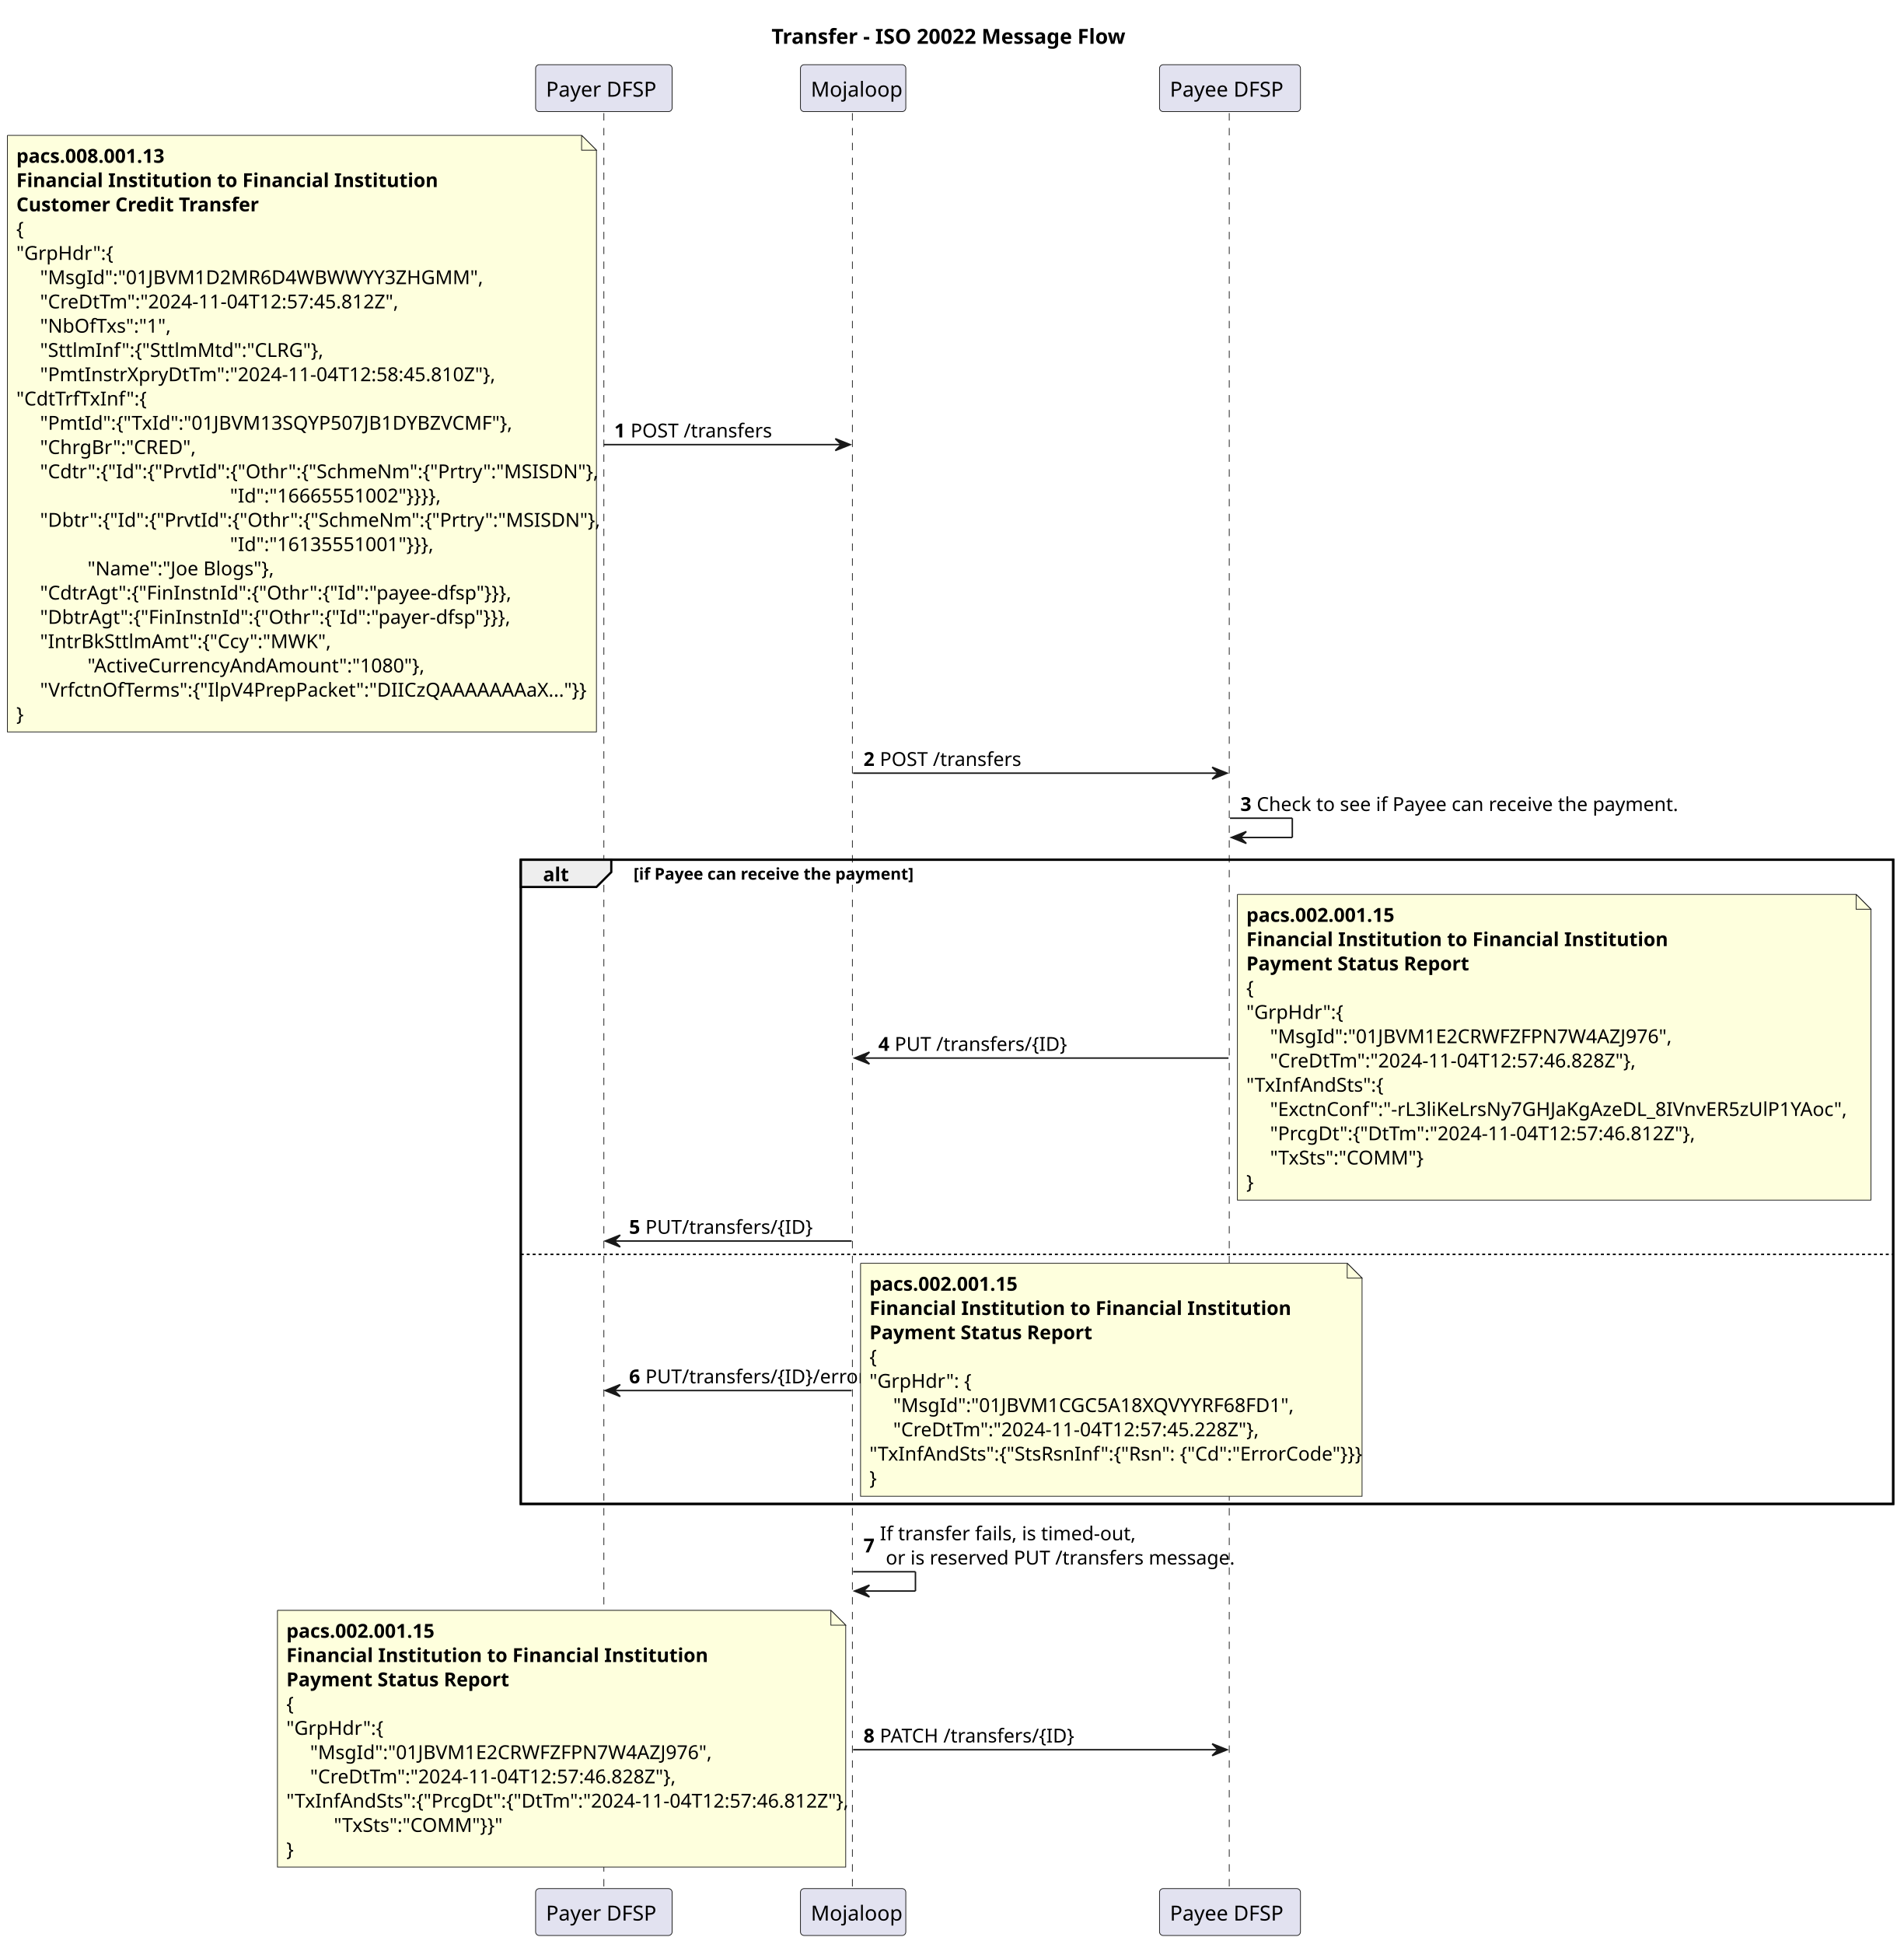
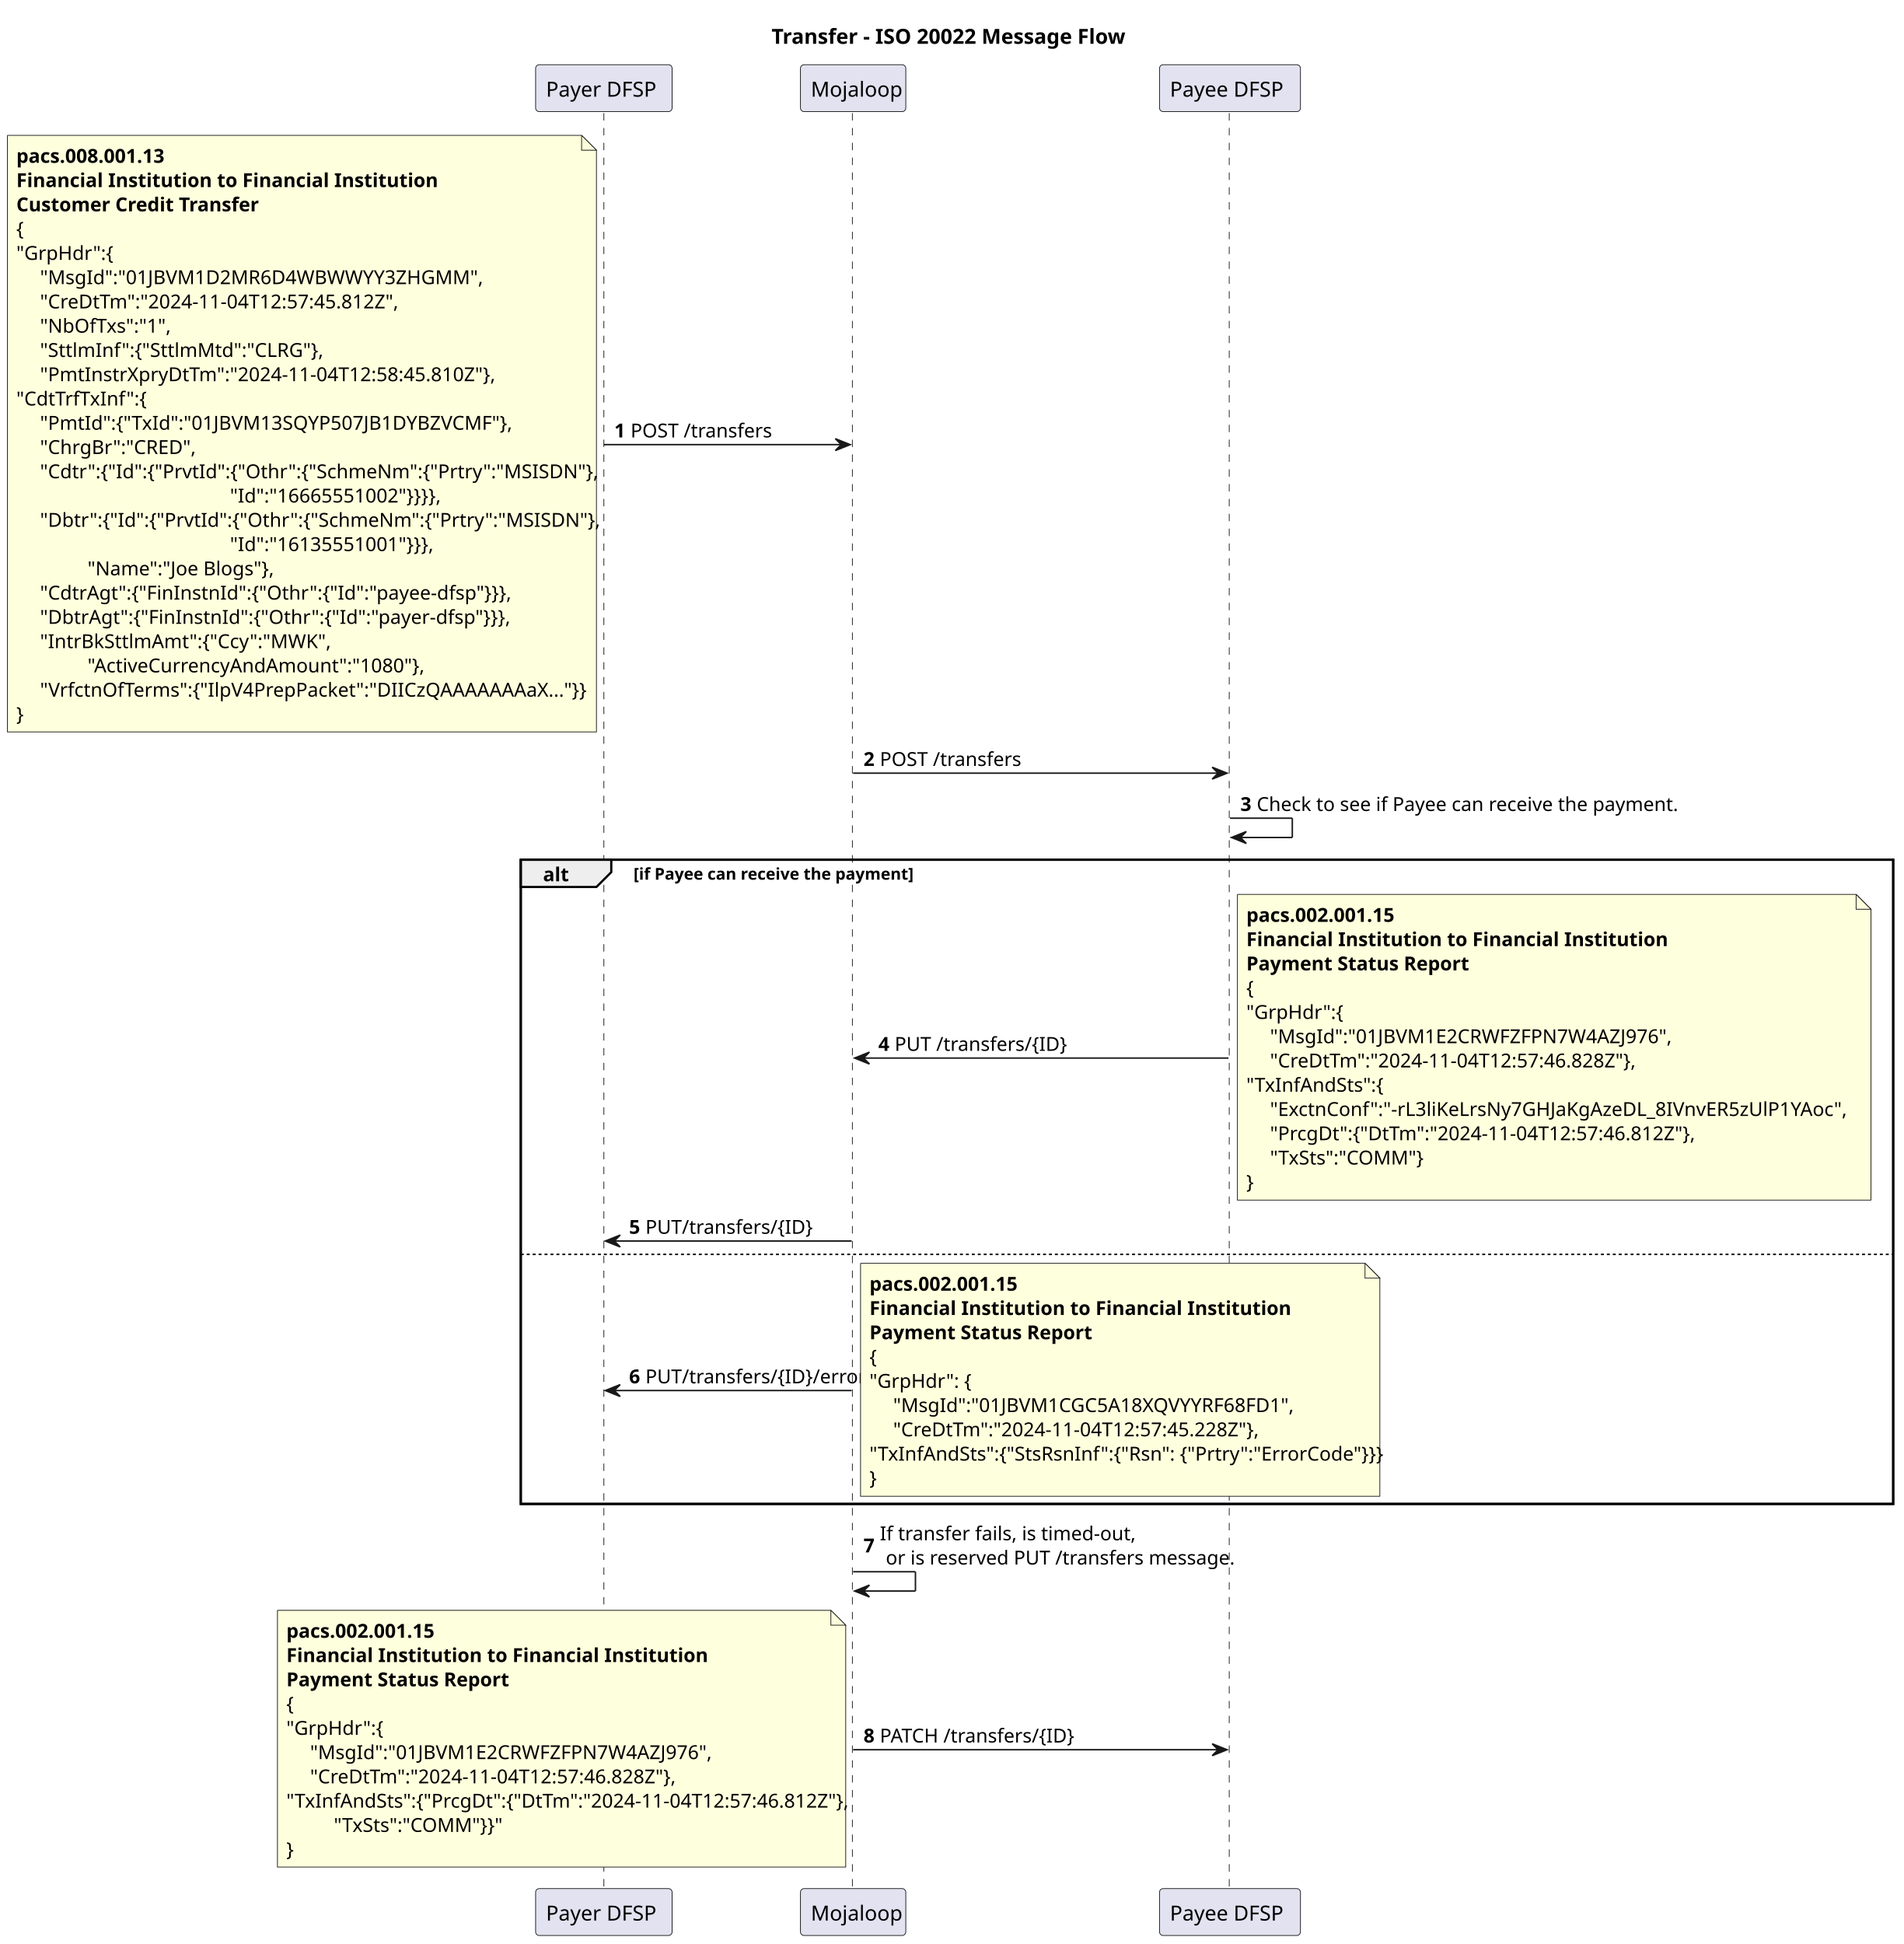
<svg xmlns="http://www.w3.org/2000/svg" contentStyleType="text/css" height="1310px" preserveAspectRatio="none" style="width:1283px;height:1310px;background:#FFFFFF;" version="1.1" viewBox="0 0 1283 1310" width="1283px" zoomAndPan="magnify">
  <defs />
  <g>
-     <rect height="27.609" style="stroke:#00000000;stroke-width:1.0;fill:none;" width="255" x="515" y="10" />
    <text fill="#000000" font-family="sans-serif" font-size="14" font-weight="bold" lengthAdjust="spacing" textLength="245" x="520" y="29.533">Transfer - ISO 20022 Message Flow</text>
-     <rect height="434.086" style="stroke:#000000;stroke-width:1.5;fill:none;" width="925" x="351" y="579.359" />
-     <line style="stroke:#181818;stroke-width:0.5;fill:none;stroke-dasharray:5.0,5.0;" x1="407" x2="407" y1="76.219" y2="1273.664" />
-     <line style="stroke:#181818;stroke-width:0.5;fill:none;stroke-dasharray:5.0,5.0;" x1="574.5" x2="574.5" y1="76.219" y2="1273.664" />
-     <line style="stroke:#181818;stroke-width:0.5;fill:none;stroke-dasharray:5.0,5.0;" x1="828.5" x2="828.5" y1="76.219" y2="1273.664" />
+     <rect fill="none" height="434.086" style="stroke:#000000;stroke-width:1.5;" width="925" x="351" y="579.359" />
+     <line style="stroke:#181818;stroke-width:0.5;stroke-dasharray:5.0,5.0;" x1="407" x2="407" y1="76.219" y2="1273.664" />
+     <line style="stroke:#181818;stroke-width:0.5;stroke-dasharray:5.0,5.0;" x1="574.5" x2="574.5" y1="76.219" y2="1273.664" />
+     <line style="stroke:#181818;stroke-width:0.5;stroke-dasharray:5.0,5.0;" x1="828.5" x2="828.5" y1="76.219" y2="1273.664" />
    <rect fill="#E2E2F0" height="31.609" rx="2.5" ry="2.5" style="stroke:#181818;stroke-width:0.5;" width="92" x="361" y="43.609" />
    <text fill="#000000" font-family="sans-serif" font-size="14" lengthAdjust="spacing" textLength="78" x="368" y="65.143">Payer DFSP</text>
    <rect fill="#E2E2F0" height="31.609" rx="2.5" ry="2.5" style="stroke:#181818;stroke-width:0.5;" width="92" x="361" y="1272.664" />
    <text fill="#000000" font-family="sans-serif" font-size="14" lengthAdjust="spacing" textLength="78" x="368" y="1294.197">Payer DFSP</text>
    <rect fill="#E2E2F0" height="31.609" rx="2.5" ry="2.5" style="stroke:#181818;stroke-width:0.5;" width="71" x="539.5" y="43.609" />
    <text fill="#000000" font-family="sans-serif" font-size="14" lengthAdjust="spacing" textLength="57" x="546.5" y="65.143">Mojaloop</text>
    <rect fill="#E2E2F0" height="31.609" rx="2.5" ry="2.5" style="stroke:#181818;stroke-width:0.5;" width="71" x="539.5" y="1272.664" />
    <text fill="#000000" font-family="sans-serif" font-size="14" lengthAdjust="spacing" textLength="57" x="546.5" y="1294.197">Mojaloop</text>
    <rect fill="#E2E2F0" height="31.609" rx="2.5" ry="2.5" style="stroke:#181818;stroke-width:0.5;" width="95" x="781.5" y="43.609" />
    <text fill="#000000" font-family="sans-serif" font-size="14" lengthAdjust="spacing" textLength="81" x="788.5" y="65.143">Payee DFSP</text>
    <rect fill="#E2E2F0" height="31.609" rx="2.5" ry="2.5" style="stroke:#181818;stroke-width:0.5;" width="95" x="781.5" y="1272.664" />
    <text fill="#000000" font-family="sans-serif" font-size="14" lengthAdjust="spacing" textLength="81" x="788.5" y="1294.197">Payee DFSP</text>
    <polygon fill="#181818" points="563,295.613,573,299.613,563,303.613,567,299.613" style="stroke:#181818;stroke-width:1.0;" />
    <line style="stroke:#181818;stroke-width:1.0;" x1="407" x2="569" y1="299.613" y2="299.613" />
    <text fill="#000000" font-family="sans-serif" font-size="13" font-weight="bold" lengthAdjust="spacing" textLength="7" x="414" y="294.757">1</text>
    <text fill="#000000" font-family="sans-serif" font-size="13" lengthAdjust="spacing" textLength="93" x="425" y="294.757">POST /transfers</text>
    <path d="M5,91.219 L5,493.219 L402,493.219 L402,101.219 L392,91.219 L5,91.219 " fill="#FEFFDD" style="stroke:#181818;stroke-width:0.5;" />
    <path d="M392,91.219 L392,101.219 L402,101.219 L392,91.219 " fill="#FEFFDD" style="stroke:#181818;stroke-width:0.5;" />
    <text fill="#000000" font-family="sans-serif" font-size="13" font-weight="bold" lengthAdjust="spacing" textLength="97" x="11" y="109.714">pacs.008.001.13</text>
    <text fill="#000000" font-family="sans-serif" font-size="13" font-weight="bold" lengthAdjust="spacing" textLength="270" x="11" y="126.065">Financial Institution to Financial Institution</text>
    <text fill="#000000" font-family="sans-serif" font-size="13" lengthAdjust="spacing" textLength="4" x="281" y="126.065"> </text>
    <text fill="#000000" font-family="sans-serif" font-size="13" font-weight="bold" lengthAdjust="spacing" textLength="158" x="11" y="142.417">Customer Credit Transfer</text>
    <text fill="#000000" font-family="sans-serif" font-size="13" lengthAdjust="spacing" textLength="4" x="11" y="158.769">{</text>
    <text fill="#000000" font-family="sans-serif" font-size="13" lengthAdjust="spacing" textLength="59" x="11" y="175.12">"GrpHdr":{</text>
    <text fill="#000000" font-family="sans-serif" font-size="13" lengthAdjust="spacing" textLength="299" x="27" y="191.472">"MsgId":"01JBVM1D2MR6D4WBWWYY3ZHGMM",</text>
    <text fill="#000000" font-family="sans-serif" font-size="13" lengthAdjust="spacing" textLength="232" x="27" y="207.823">"CreDtTm":"2024-11-04T12:57:45.812Z",</text>
    <text fill="#000000" font-family="sans-serif" font-size="13" lengthAdjust="spacing" textLength="85" x="27" y="224.175">"NbOfTxs":"1",</text>
    <text fill="#000000" font-family="sans-serif" font-size="13" lengthAdjust="spacing" textLength="182" x="27" y="240.526">"SttlmInf":{"SttlmMtd":"CLRG"},</text>
    <text fill="#000000" font-family="sans-serif" font-size="13" lengthAdjust="spacing" textLength="290" x="27" y="256.878">"PmtInstrXpryDtTm":"2024-11-04T12:58:45.810Z"},</text>
    <text fill="#000000" font-family="sans-serif" font-size="13" lengthAdjust="spacing" textLength="79" x="11" y="273.229">"CdtTrfTxInf":{</text>
    <text fill="#000000" font-family="sans-serif" font-size="13" lengthAdjust="spacing" textLength="322" x="27" y="289.581">"PmtId":{"TxId":"01JBVM13SQYP507JB1DYBZVCMF"},</text>
    <text fill="#000000" font-family="sans-serif" font-size="13" lengthAdjust="spacing" textLength="104" x="27" y="305.933">"ChrgBr":"CRED",</text>
    <text fill="#000000" font-family="sans-serif" font-size="13" lengthAdjust="spacing" textLength="352" x="27" y="322.284">"Cdtr":{"Id":{"PrvtId":{"Othr":{"SchmeNm":{"Prtry":"MSISDN"},</text>
    <text fill="#000000" font-family="sans-serif" font-size="13" lengthAdjust="spacing" textLength="131" x="155" y="338.636">"Id":"16665551002"}}}},</text>
    <text fill="#000000" font-family="sans-serif" font-size="13" lengthAdjust="spacing" textLength="352" x="27" y="354.987">"Dbtr":{"Id":{"PrvtId":{"Othr":{"SchmeNm":{"Prtry":"MSISDN"},</text>
    <text fill="#000000" font-family="sans-serif" font-size="13" lengthAdjust="spacing" textLength="127" x="155" y="371.339">"Id":"16135551001"}}},</text>
    <text fill="#000000" font-family="sans-serif" font-size="13" lengthAdjust="spacing" textLength="123" x="59" y="387.69">"Name":"Joe Blogs"},</text>
    <text fill="#000000" font-family="sans-serif" font-size="13" lengthAdjust="spacing" textLength="292" x="27" y="404.042">"CdtrAgt":{"FinInstnId":{"Othr":{"Id":"payee-dfsp"}}},</text>
    <text fill="#000000" font-family="sans-serif" font-size="13" lengthAdjust="spacing" textLength="289" x="27" y="420.394">"DbtrAgt":{"FinInstnId":{"Othr":{"Id":"payer-dfsp"}}},</text>
    <text fill="#000000" font-family="sans-serif" font-size="13" lengthAdjust="spacing" textLength="191" x="27" y="436.745">"IntrBkSttlmAmt":{"Ccy":"MWK",</text>
    <text fill="#000000" font-family="sans-serif" font-size="13" lengthAdjust="spacing" textLength="215" x="59" y="453.097">"ActiveCurrencyAndAmount":"1080"},</text>
    <text fill="#000000" font-family="sans-serif" font-size="13" lengthAdjust="spacing" textLength="360" x="27" y="469.448">"VrfctnOfTerms":{"IlpV4PrepPacket":"DIICzQAAAAAAAaX..."}}</text>
    <text fill="#000000" font-family="sans-serif" font-size="13" lengthAdjust="spacing" textLength="4" x="11" y="485.8">}</text>
    <polygon fill="#181818" points="817,517.008,827,521.008,817,525.008,821,521.008" style="stroke:#181818;stroke-width:1.0;" />
    <line style="stroke:#181818;stroke-width:1.0;" x1="575" x2="823" y1="521.008" y2="521.008" />
    <text fill="#000000" font-family="sans-serif" font-size="13" font-weight="bold" lengthAdjust="spacing" textLength="7" x="582" y="516.151">2</text>
    <text fill="#000000" font-family="sans-serif" font-size="13" lengthAdjust="spacing" textLength="97" x="593" y="516.151">POST  /transfers</text>
    <line style="stroke:#181818;stroke-width:1.0;" x1="829" x2="871" y1="551.359" y2="551.359" />
    <line style="stroke:#181818;stroke-width:1.0;" x1="871" x2="871" y1="551.359" y2="564.359" />
    <line style="stroke:#181818;stroke-width:1.0;" x1="830" x2="871" y1="564.359" y2="564.359" />
    <polygon fill="#181818" points="840,560.359,830,564.359,840,568.359,836,564.359" style="stroke:#181818;stroke-width:1.0;" />
    <text fill="#000000" font-family="sans-serif" font-size="13" font-weight="bold" lengthAdjust="spacing" textLength="7" x="836" y="546.503">3</text>
    <text fill="#000000" font-family="sans-serif" font-size="13" lengthAdjust="spacing" textLength="277" x="847" y="546.503">Check to see if Payee can receive the payment.</text>
    <path d="M351,579.359 L412,579.359 L412,587.711 L402,597.711 L351,597.711 L351,579.359 " fill="#EEEEEE" style="stroke:#000000;stroke-width:1.5;" />
    <rect fill="none" height="434.086" style="stroke:#000000;stroke-width:1.5;" width="925" x="351" y="579.359" />
    <text fill="#000000" font-family="sans-serif" font-size="13" font-weight="bold" lengthAdjust="spacing" textLength="16" x="366" y="593.855">alt</text>
    <text fill="#000000" font-family="sans-serif" font-size="11" font-weight="bold" lengthAdjust="spacing" textLength="189" x="427" y="592.778">[if Payee can receive the payment]</text>
    <polygon fill="#181818" points="586,708.996,576,712.996,586,716.996,582,712.996" style="stroke:#181818;stroke-width:1.0;" />
    <line style="stroke:#181818;stroke-width:1.0;" x1="580" x2="828" y1="712.996" y2="712.996" />
    <text fill="#000000" font-family="sans-serif" font-size="13" font-weight="bold" lengthAdjust="spacing" textLength="7" x="592" y="708.14">4</text>
    <text fill="#000000" font-family="sans-serif" font-size="13" lengthAdjust="spacing" textLength="107" x="603" y="708.14">PUT /transfers/{ID}</text>
    <path d="M834,602.711 L834,808.711 L1261,808.711 L1261,612.711 L1251,602.711 L834,602.711 " fill="#FEFFDD" style="stroke:#181818;stroke-width:0.5;" />
    <path d="M1251,602.711 L1251,612.711 L1261,612.711 L1251,602.711 " fill="#FEFFDD" style="stroke:#181818;stroke-width:0.5;" />
    <text fill="#000000" font-family="sans-serif" font-size="13" font-weight="bold" lengthAdjust="spacing" textLength="97" x="840" y="621.206">pacs.002.001.15</text>
    <text fill="#000000" font-family="sans-serif" font-size="13" font-weight="bold" lengthAdjust="spacing" textLength="270" x="840" y="637.558">Financial Institution to Financial Institution</text>
    <text fill="#000000" font-family="sans-serif" font-size="13" lengthAdjust="spacing" textLength="4" x="1110" y="637.558"> </text>
    <text fill="#000000" font-family="sans-serif" font-size="13" font-weight="bold" lengthAdjust="spacing" textLength="145" x="840" y="653.909">Payment Status Report</text>
    <text fill="#000000" font-family="sans-serif" font-size="13" lengthAdjust="spacing" textLength="4" x="840" y="670.261">{</text>
    <text fill="#000000" font-family="sans-serif" font-size="13" lengthAdjust="spacing" textLength="59" x="840" y="686.612">"GrpHdr":{</text>
    <text fill="#000000" font-family="sans-serif" font-size="13" lengthAdjust="spacing" textLength="277" x="856" y="702.964">"MsgId":"01JBVM1E2CRWFZFPN7W4AZJ976",</text>
    <text fill="#000000" font-family="sans-serif" font-size="13" lengthAdjust="spacing" textLength="236" x="856" y="719.315">"CreDtTm":"2024-11-04T12:57:46.828Z"},</text>
    <text fill="#000000" font-family="sans-serif" font-size="13" lengthAdjust="spacing" textLength="88" x="840" y="735.667">"TxInfAndSts":{</text>
    <text fill="#000000" font-family="sans-serif" font-size="13" lengthAdjust="spacing" textLength="390" x="856" y="752.019">"ExctnConf":"-rL3liKeLrsNy7GHJaKgAzeDL_8IVnvER5zUlP1YAoc",</text>
    <text fill="#000000" font-family="sans-serif" font-size="13" lengthAdjust="spacing" textLength="274" x="856" y="768.37">"PrcgDt":{"DtTm":"2024-11-04T12:57:46.812Z"},</text>
    <text fill="#000000" font-family="sans-serif" font-size="13" lengthAdjust="spacing" textLength="103" x="856" y="784.722">"TxSts":"COMM"}</text>
    <text fill="#000000" font-family="sans-serif" font-size="13" lengthAdjust="spacing" textLength="4" x="840" y="801.073">}</text>
    <polygon fill="#181818" points="418,832.281,408,836.281,418,840.281,414,836.281" style="stroke:#181818;stroke-width:1.0;" />
    <line style="stroke:#181818;stroke-width:1.0;" x1="412" x2="574" y1="836.281" y2="836.281" />
    <text fill="#000000" font-family="sans-serif" font-size="13" font-weight="bold" lengthAdjust="spacing" textLength="7" x="424" y="831.425">5</text>
    <text fill="#000000" font-family="sans-serif" font-size="13" lengthAdjust="spacing" textLength="103" x="435" y="831.425">PUT/transfers/{ID}</text>
    <line style="stroke:#000000;stroke-width:1.0;stroke-dasharray:2.0,2.0;" x1="351" x2="1276" y1="845.281" y2="845.281" />
    <polygon fill="#181818" points="418,933.039,408,937.039,418,941.039,414,937.039" style="stroke:#181818;stroke-width:1.0;" />
    <line style="stroke:#181818;stroke-width:1.0;" x1="412" x2="574" y1="937.039" y2="937.039" />
    <text fill="#000000" font-family="sans-serif" font-size="13" font-weight="bold" lengthAdjust="spacing" textLength="7" x="424" y="932.183">6</text>
    <text fill="#000000" font-family="sans-serif" font-size="13" lengthAdjust="spacing" textLength="133" x="435" y="932.183">PUT/transfers/{ID}/error</text>
-     <path d="M580,851.281 L580,1008.281 L918,1008.281 L918,861.281 L908,851.281 L580,851.281 " fill="#FEFFDD" style="stroke:#181818;stroke-width:0.5;" />
-     <path d="M908,851.281 L908,861.281 L918,861.281 L908,851.281 " fill="#FEFFDD" style="stroke:#181818;stroke-width:0.5;" />
+     <path d="M580,851.281 L580,1008.281 L930,1008.281 L930,861.281 L920,851.281 L580,851.281 " fill="#FEFFDD" style="stroke:#181818;stroke-width:0.5;" />
+     <path d="M920,851.281 L920,861.281 L930,861.281 L920,851.281 " fill="#FEFFDD" style="stroke:#181818;stroke-width:0.5;" />
    <text fill="#000000" font-family="sans-serif" font-size="13" font-weight="bold" lengthAdjust="spacing" textLength="97" x="586" y="869.776">pacs.002.001.15</text>
    <text fill="#000000" font-family="sans-serif" font-size="13" font-weight="bold" lengthAdjust="spacing" textLength="270" x="586" y="886.128">Financial Institution to Financial Institution</text>
    <text fill="#000000" font-family="sans-serif" font-size="13" lengthAdjust="spacing" textLength="4" x="856" y="886.128"> </text>
    <text fill="#000000" font-family="sans-serif" font-size="13" font-weight="bold" lengthAdjust="spacing" textLength="145" x="586" y="902.48">Payment Status Report</text>
    <text fill="#000000" font-family="sans-serif" font-size="13" lengthAdjust="spacing" textLength="4" x="586" y="918.831">{</text>
    <text fill="#000000" font-family="sans-serif" font-size="13" lengthAdjust="spacing" textLength="63" x="586" y="935.183">"GrpHdr": {</text>
    <text fill="#000000" font-family="sans-serif" font-size="13" lengthAdjust="spacing" textLength="276" x="602" y="951.534">"MsgId":"01JBVM1CGC5A18XQVYYRF68FD1",</text>
    <text fill="#000000" font-family="sans-serif" font-size="13" lengthAdjust="spacing" textLength="236" x="602" y="967.886">"CreDtTm":"2024-11-04T12:57:45.228Z"},</text>
-     <text fill="#000000" font-family="sans-serif" font-size="13" lengthAdjust="spacing" textLength="317" x="586" y="984.237">"TxInfAndSts":{"StsRsnInf":{"Rsn": {"Cd":"ErrorCode"}}}</text>
+     <text fill="#000000" font-family="sans-serif" font-size="13" lengthAdjust="spacing" textLength="329" x="586" y="984.237">"TxInfAndSts":{"StsRsnInf":{"Rsn": {"Prtry":"ErrorCode"}}}</text>
    <text fill="#000000" font-family="sans-serif" font-size="13" lengthAdjust="spacing" textLength="4" x="586" y="1000.589">}</text>
    <line style="stroke:#181818;stroke-width:1.0;" x1="575" x2="617" y1="1059.148" y2="1059.148" />
    <line style="stroke:#181818;stroke-width:1.0;" x1="617" x2="617" y1="1059.148" y2="1072.148" />
    <line style="stroke:#181818;stroke-width:1.0;" x1="576" x2="617" y1="1072.148" y2="1072.148" />
    <polygon fill="#181818" points="586,1068.148,576,1072.148,586,1076.148,582,1072.148" style="stroke:#181818;stroke-width:1.0;" />
    <text fill="#000000" font-family="sans-serif" font-size="13" font-weight="bold" lengthAdjust="spacing" textLength="7" x="582" y="1046.116">7</text>
    <text fill="#000000" font-family="sans-serif" font-size="13" lengthAdjust="spacing" textLength="160" x="593" y="1037.94">If transfer fails, is timed-out,</text>
    <text fill="#000000" font-family="sans-serif" font-size="13" lengthAdjust="spacing" textLength="225" x="597" y="1054.292">or is reserved PUT /transfers message.</text>
    <polygon fill="#181818" points="817,1175.082,827,1179.082,817,1183.082,821,1179.082" style="stroke:#181818;stroke-width:1.0;" />
    <line style="stroke:#181818;stroke-width:1.0;" x1="575" x2="823" y1="1179.082" y2="1179.082" />
    <text fill="#000000" font-family="sans-serif" font-size="13" font-weight="bold" lengthAdjust="spacing" textLength="7" x="582" y="1174.226">8</text>
    <text fill="#000000" font-family="sans-serif" font-size="13" lengthAdjust="spacing" textLength="125" x="593" y="1174.226">PATCH /transfers/{ID}</text>
    <path d="M187,1085.148 L187,1258.148 L570,1258.148 L570,1095.148 L560,1085.148 L187,1085.148 " fill="#FEFFDD" style="stroke:#181818;stroke-width:0.5;" />
    <path d="M560,1085.148 L560,1095.148 L570,1095.148 L560,1085.148 " fill="#FEFFDD" style="stroke:#181818;stroke-width:0.5;" />
    <text fill="#000000" font-family="sans-serif" font-size="13" font-weight="bold" lengthAdjust="spacing" textLength="97" x="193" y="1103.644">pacs.002.001.15</text>
    <text fill="#000000" font-family="sans-serif" font-size="13" font-weight="bold" lengthAdjust="spacing" textLength="270" x="193" y="1119.995">Financial Institution to Financial Institution</text>
    <text fill="#000000" font-family="sans-serif" font-size="13" font-weight="bold" lengthAdjust="spacing" textLength="145" x="193" y="1136.347">Payment Status Report</text>
    <text fill="#000000" font-family="sans-serif" font-size="13" lengthAdjust="spacing" textLength="4" x="193" y="1152.698">{</text>
    <text fill="#000000" font-family="sans-serif" font-size="13" lengthAdjust="spacing" textLength="59" x="193" y="1169.05">"GrpHdr":{</text>
    <text fill="#000000" font-family="sans-serif" font-size="13" lengthAdjust="spacing" textLength="277" x="209" y="1185.401">"MsgId":"01JBVM1E2CRWFZFPN7W4AZJ976",</text>
    <text fill="#000000" font-family="sans-serif" font-size="13" lengthAdjust="spacing" textLength="236" x="209" y="1201.753">"CreDtTm":"2024-11-04T12:57:46.828Z"},</text>
    <text fill="#000000" font-family="sans-serif" font-size="13" lengthAdjust="spacing" textLength="362" x="193" y="1218.104">"TxInfAndSts":{"PrcgDt":{"DtTm":"2024-11-04T12:57:46.812Z"},</text>
    <text fill="#000000" font-family="sans-serif" font-size="13" lengthAdjust="spacing" textLength="112" x="225" y="1234.456">"TxSts":"COMM"}}"</text>
    <text fill="#000000" font-family="sans-serif" font-size="13" lengthAdjust="spacing" textLength="4" x="193" y="1250.808">}</text>
  </g>
</svg>
